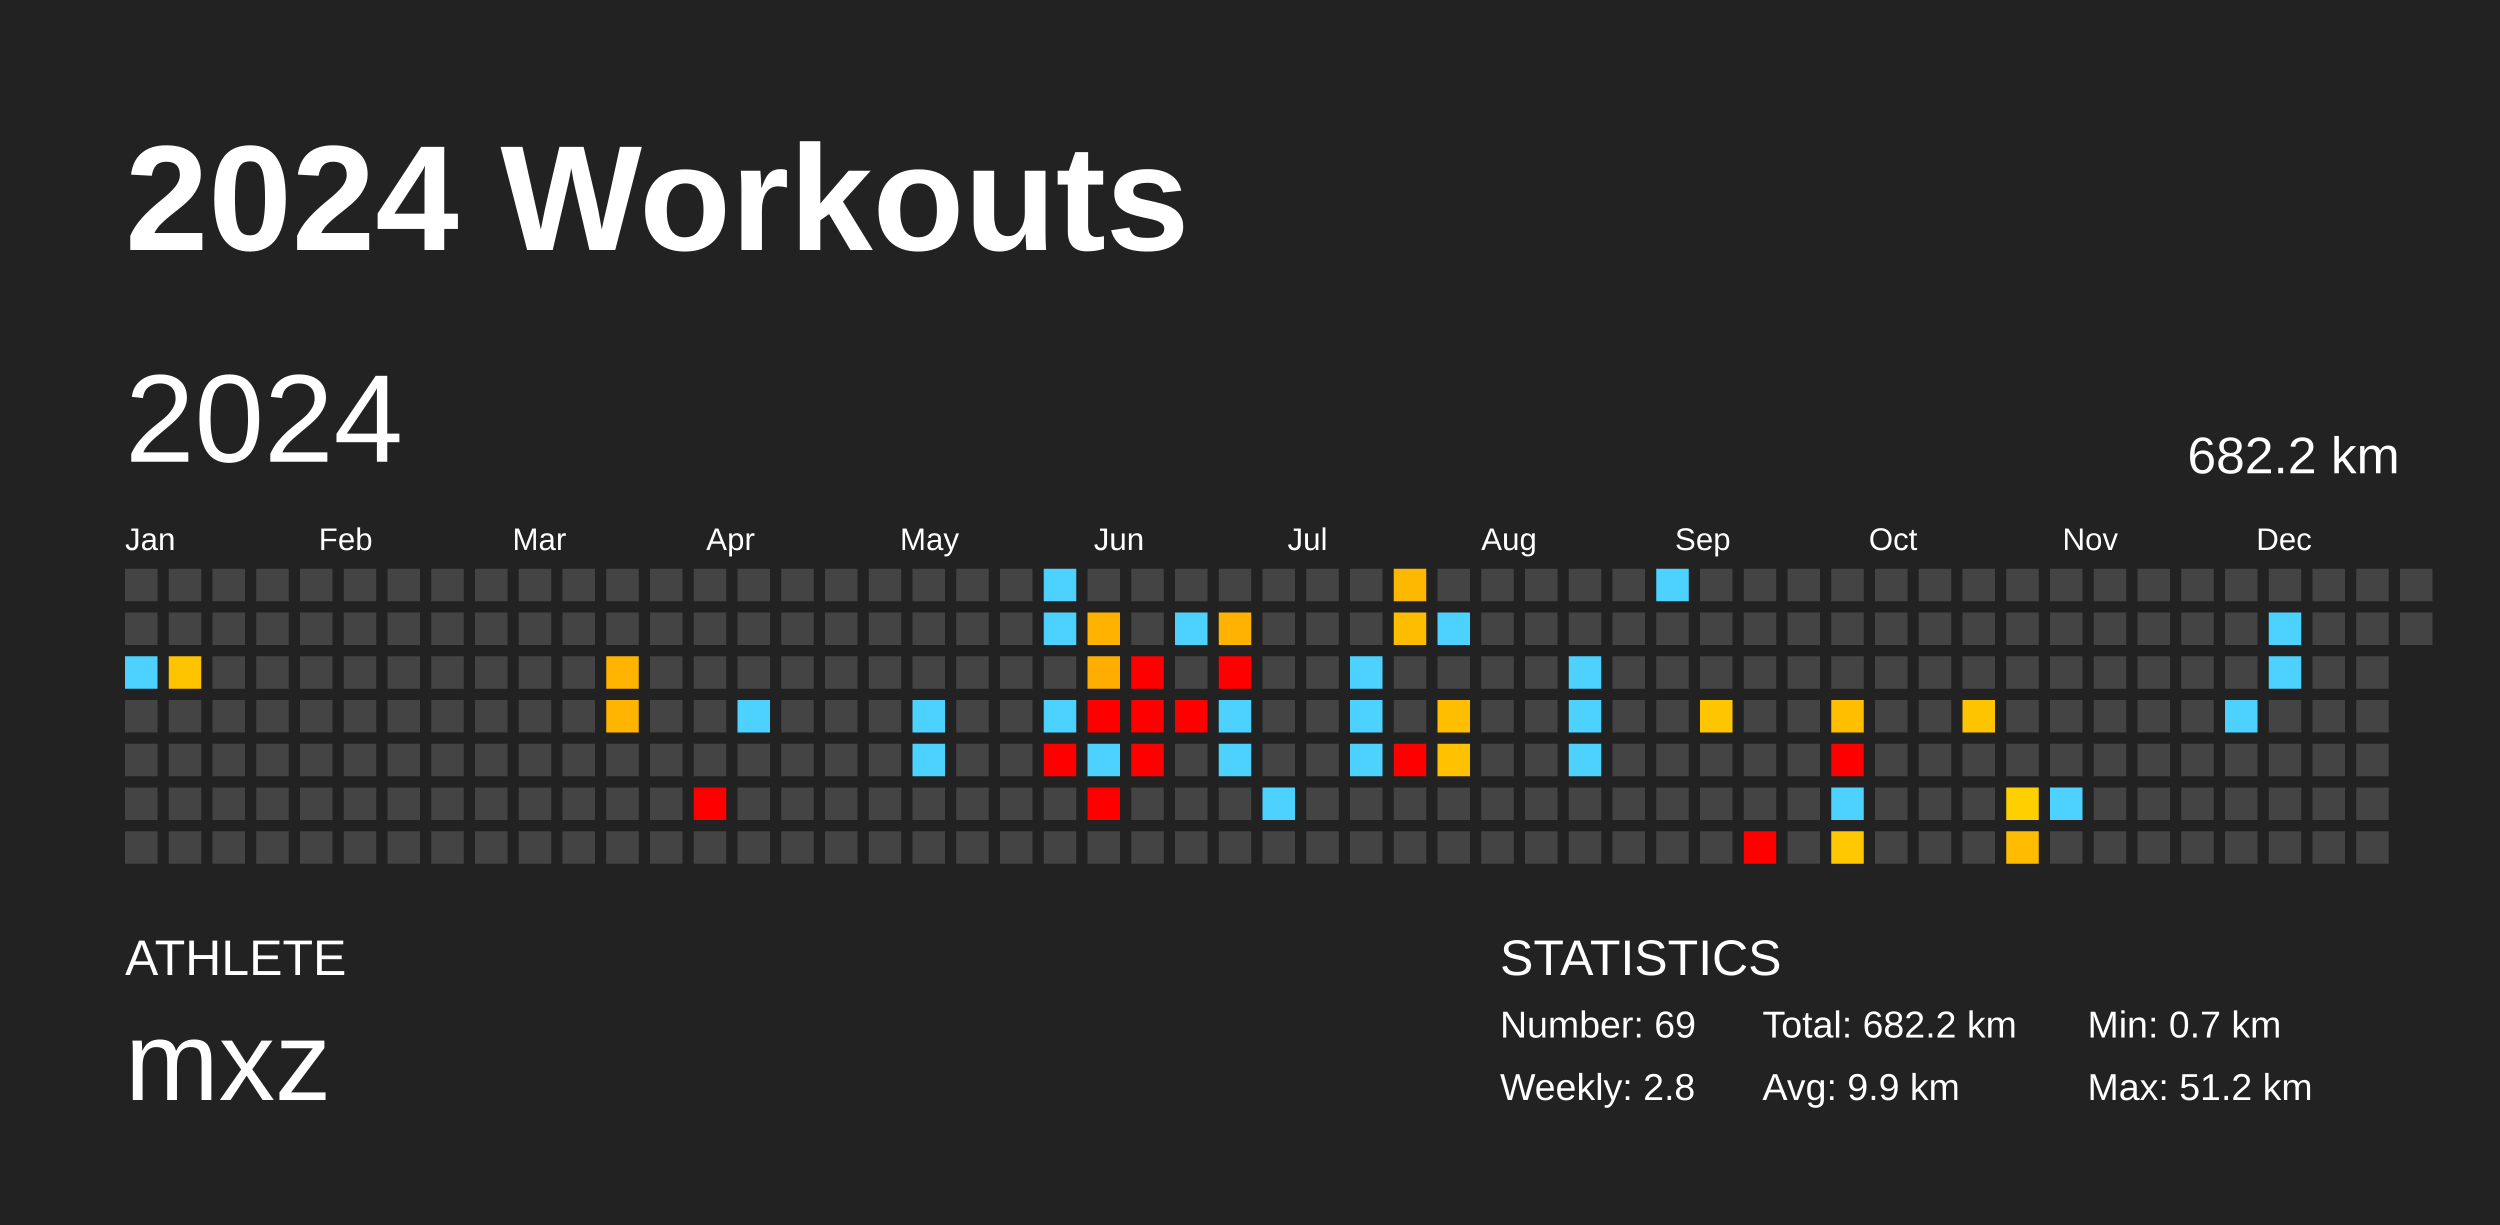
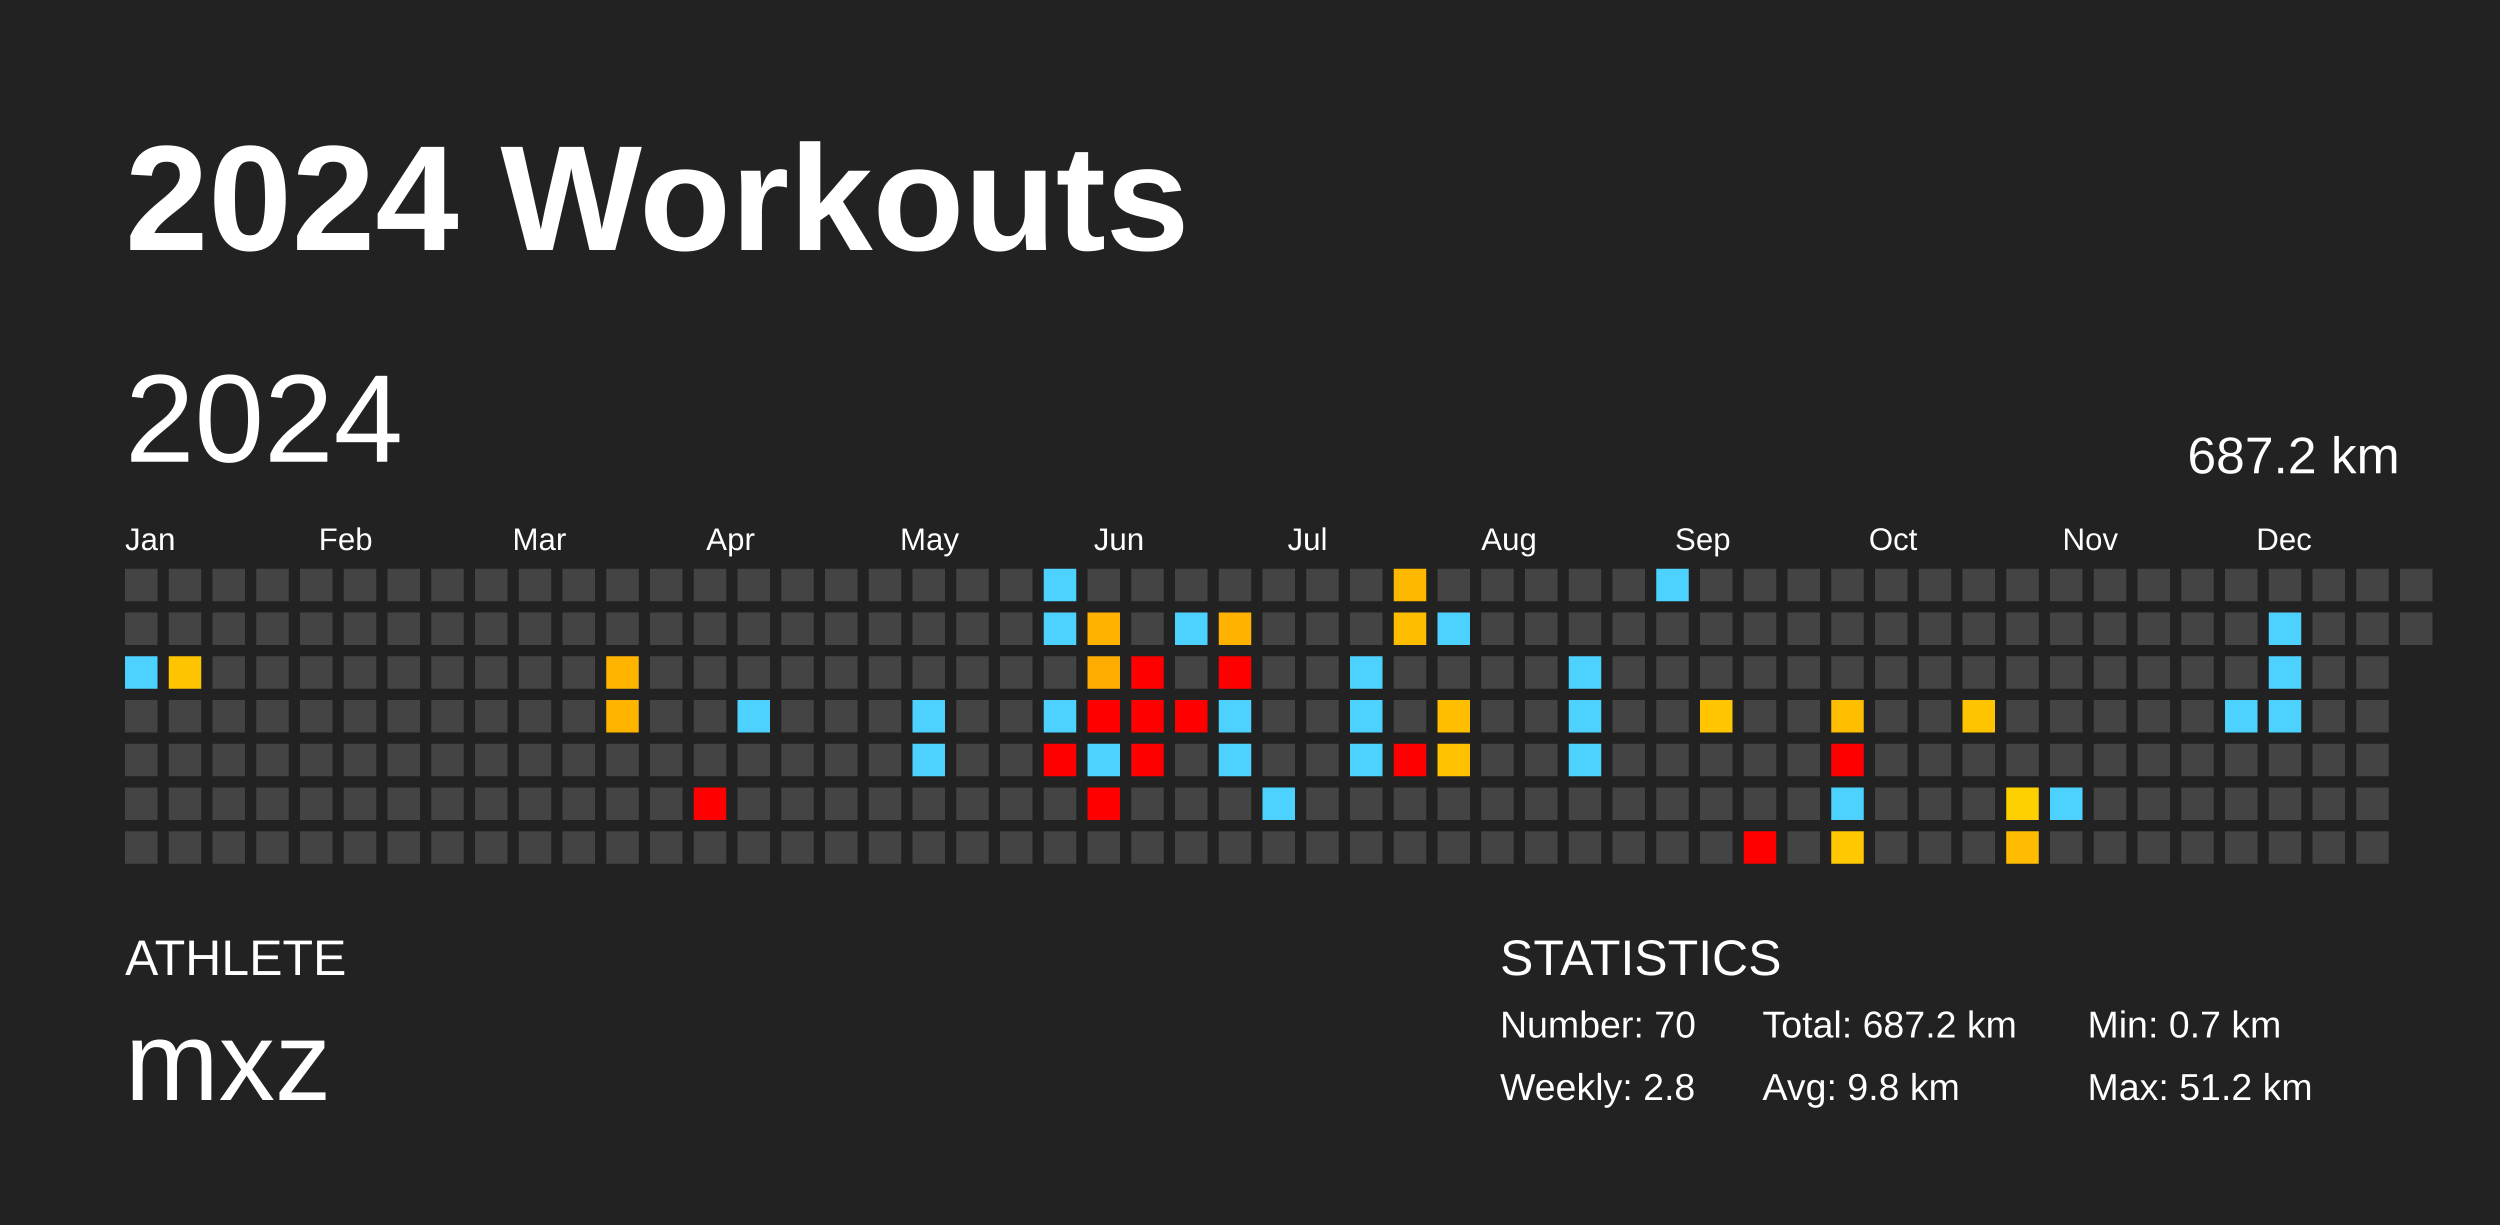
<svg xmlns="http://www.w3.org/2000/svg" baseProfile="full" height="98mm" version="1.1" viewBox="0,0,200,98" width="200mm">
  <defs />
  <rect fill="#222222" height="98" width="200" x="0" y="0" />
  <text fill="#FFFFFF" style="font-size:12px; font-family:Arial; font-weight:bold;" x="10" y="20">2024 Workouts</text>
  <text fill="#FFFFFF" style="font-size:4px; font-family:Arial" x="10" y="78">ATHLETE</text>
  <text fill="#FFFFFF" style="font-size:9px; font-family:Arial" x="10" y="88">mxz</text>
  <text fill="#FFFFFF" style="font-size:4px; font-family:Arial" x="120" y="78">STATISTICS</text>
-   <text fill="#FFFFFF" style="font-size:3px; font-family:Arial" x="120" y="83">Number: 69</text>
+   <text fill="#FFFFFF" style="font-size:3px; font-family:Arial" x="120" y="83">Number: 70</text>
  <text fill="#FFFFFF" style="font-size:3px; font-family:Arial" x="120" y="88">Weekly: 2.8</text>
-   <text fill="#FFFFFF" style="font-size:3px; font-family:Arial" x="141" y="83">Total: 682.2 km</text>
-   <text fill="#FFFFFF" style="font-size:3px; font-family:Arial" x="141" y="88">Avg: 9.9 km</text>
+   <text fill="#FFFFFF" style="font-size:3px; font-family:Arial" x="141" y="83">Total: 687.2 km</text>
+   <text fill="#FFFFFF" style="font-size:3px; font-family:Arial" x="141" y="88">Avg: 9.8 km</text>
  <text fill="#FFFFFF" style="font-size:3px; font-family:Arial" x="167" y="83">Min: 0.7 km</text>
  <text fill="#FFFFFF" style="font-size:3px; font-family:Arial" x="167" y="88">Max: 51.2 km</text>
  <text dominant-baseline="hanging" fill="#FFFFFF" style="font-size:10.0px; font-family:Arial;" x="10" y="30">2024</text>
-   <text dominant-baseline="hanging" fill="#FFFFFF" style="font-size:4.125px; font-family:Arial;" x="175" y="35">682.2 km</text>
+   <text dominant-baseline="hanging" fill="#FFFFFF" style="font-size:4.125px; font-family:Arial;" x="175" y="35">687.2 km</text>
  <text fill="#FFFFFF" style="font-size:2.5px; font-family:Arial" x="10.0" y="44">Jan</text>
  <text fill="#FFFFFF" style="font-size:2.5px; font-family:Arial" x="25.5" y="44">Feb</text>
  <text fill="#FFFFFF" style="font-size:2.5px; font-family:Arial" x="41.0" y="44">Mar</text>
  <text fill="#FFFFFF" style="font-size:2.5px; font-family:Arial" x="56.5" y="44">Apr</text>
  <text fill="#FFFFFF" style="font-size:2.5px; font-family:Arial" x="72.0" y="44">May</text>
  <text fill="#FFFFFF" style="font-size:2.5px; font-family:Arial" x="87.5" y="44">Jun</text>
  <text fill="#FFFFFF" style="font-size:2.5px; font-family:Arial" x="103.0" y="44">Jul</text>
  <text fill="#FFFFFF" style="font-size:2.5px; font-family:Arial" x="118.5" y="44">Aug</text>
  <text fill="#FFFFFF" style="font-size:2.5px; font-family:Arial" x="134.0" y="44">Sep</text>
  <text fill="#FFFFFF" style="font-size:2.5px; font-family:Arial" x="149.5" y="44">Oct</text>
  <text fill="#FFFFFF" style="font-size:2.5px; font-family:Arial" x="165.0" y="44">Nov</text>
  <text fill="#FFFFFF" style="font-size:2.5px; font-family:Arial" x="180.5" y="44">Dec</text>
  <rect fill="#444444" height="2.6" width="2.6" x="10.0" y="45.5" />
  <rect fill="#444444" height="2.6" width="2.6" x="10.0" y="49.0" />
  <rect fill="#4dd2ff" height="2.6" width="2.6" x="10.0" y="52.5" />
  <rect fill="#444444" height="2.6" width="2.6" x="10.0" y="56.0" />
  <rect fill="#444444" height="2.6" width="2.6" x="10.0" y="59.5" />
  <rect fill="#444444" height="2.6" width="2.6" x="10.0" y="63.0" />
  <rect fill="#444444" height="2.6" width="2.6" x="10.0" y="66.5" />
  <rect fill="#444444" height="2.6" width="2.6" x="13.5" y="45.5" />
  <rect fill="#444444" height="2.6" width="2.6" x="13.5" y="49.0" />
  <rect fill="#ffc400" height="2.6" width="2.6" x="13.5" y="52.5" />
  <rect fill="#444444" height="2.6" width="2.6" x="13.5" y="56.0" />
  <rect fill="#444444" height="2.6" width="2.6" x="13.5" y="59.5" />
  <rect fill="#444444" height="2.6" width="2.6" x="13.5" y="63.0" />
  <rect fill="#444444" height="2.6" width="2.6" x="13.5" y="66.5" />
  <rect fill="#444444" height="2.6" width="2.6" x="17.0" y="45.5" />
  <rect fill="#444444" height="2.6" width="2.6" x="17.0" y="49.0" />
  <rect fill="#444444" height="2.6" width="2.6" x="17.0" y="52.5" />
  <rect fill="#444444" height="2.6" width="2.6" x="17.0" y="56.0" />
  <rect fill="#444444" height="2.6" width="2.6" x="17.0" y="59.5" />
  <rect fill="#444444" height="2.6" width="2.6" x="17.0" y="63.0" />
  <rect fill="#444444" height="2.6" width="2.6" x="17.0" y="66.5" />
  <rect fill="#444444" height="2.6" width="2.6" x="20.5" y="45.5" />
  <rect fill="#444444" height="2.6" width="2.6" x="20.5" y="49.0" />
  <rect fill="#444444" height="2.6" width="2.6" x="20.5" y="52.5" />
  <rect fill="#444444" height="2.6" width="2.6" x="20.5" y="56.0" />
  <rect fill="#444444" height="2.6" width="2.6" x="20.5" y="59.5" />
  <rect fill="#444444" height="2.6" width="2.6" x="20.5" y="63.0" />
  <rect fill="#444444" height="2.6" width="2.6" x="20.5" y="66.5" />
  <rect fill="#444444" height="2.6" width="2.6" x="24.0" y="45.5" />
  <rect fill="#444444" height="2.6" width="2.6" x="24.0" y="49.0" />
  <rect fill="#444444" height="2.6" width="2.6" x="24.0" y="52.5" />
  <rect fill="#444444" height="2.6" width="2.6" x="24.0" y="56.0" />
  <rect fill="#444444" height="2.6" width="2.6" x="24.0" y="59.5" />
  <rect fill="#444444" height="2.6" width="2.6" x="24.0" y="63.0" />
  <rect fill="#444444" height="2.6" width="2.6" x="24.0" y="66.5" />
  <rect fill="#444444" height="2.6" width="2.6" x="27.5" y="45.5" />
  <rect fill="#444444" height="2.6" width="2.6" x="27.5" y="49.0" />
  <rect fill="#444444" height="2.6" width="2.6" x="27.5" y="52.5" />
  <rect fill="#444444" height="2.6" width="2.6" x="27.5" y="56.0" />
  <rect fill="#444444" height="2.6" width="2.6" x="27.5" y="59.5" />
  <rect fill="#444444" height="2.6" width="2.6" x="27.5" y="63.0" />
  <rect fill="#444444" height="2.6" width="2.6" x="27.5" y="66.5" />
  <rect fill="#444444" height="2.6" width="2.6" x="31.0" y="45.5" />
  <rect fill="#444444" height="2.6" width="2.6" x="31.0" y="49.0" />
  <rect fill="#444444" height="2.6" width="2.6" x="31.0" y="52.5" />
  <rect fill="#444444" height="2.6" width="2.6" x="31.0" y="56.0" />
  <rect fill="#444444" height="2.6" width="2.6" x="31.0" y="59.5" />
  <rect fill="#444444" height="2.6" width="2.6" x="31.0" y="63.0" />
  <rect fill="#444444" height="2.6" width="2.6" x="31.0" y="66.5" />
  <rect fill="#444444" height="2.6" width="2.6" x="34.5" y="45.5" />
  <rect fill="#444444" height="2.6" width="2.6" x="34.5" y="49.0" />
  <rect fill="#444444" height="2.6" width="2.6" x="34.5" y="52.5" />
  <rect fill="#444444" height="2.6" width="2.6" x="34.5" y="56.0" />
  <rect fill="#444444" height="2.6" width="2.6" x="34.5" y="59.5" />
  <rect fill="#444444" height="2.6" width="2.6" x="34.5" y="63.0" />
  <rect fill="#444444" height="2.6" width="2.6" x="34.5" y="66.5" />
  <rect fill="#444444" height="2.6" width="2.6" x="38.0" y="45.5" />
  <rect fill="#444444" height="2.6" width="2.6" x="38.0" y="49.0" />
  <rect fill="#444444" height="2.6" width="2.6" x="38.0" y="52.5" />
  <rect fill="#444444" height="2.6" width="2.6" x="38.0" y="56.0" />
  <rect fill="#444444" height="2.6" width="2.6" x="38.0" y="59.5" />
  <rect fill="#444444" height="2.6" width="2.6" x="38.0" y="63.0" />
  <rect fill="#444444" height="2.6" width="2.6" x="38.0" y="66.5" />
  <rect fill="#444444" height="2.6" width="2.6" x="41.5" y="45.5" />
  <rect fill="#444444" height="2.6" width="2.6" x="41.5" y="49.0" />
  <rect fill="#444444" height="2.6" width="2.6" x="41.5" y="52.5" />
  <rect fill="#444444" height="2.6" width="2.6" x="41.5" y="56.0" />
  <rect fill="#444444" height="2.6" width="2.6" x="41.5" y="59.5" />
  <rect fill="#444444" height="2.6" width="2.6" x="41.5" y="63.0" />
  <rect fill="#444444" height="2.6" width="2.6" x="41.5" y="66.5" />
  <rect fill="#444444" height="2.6" width="2.6" x="45.0" y="45.5" />
  <rect fill="#444444" height="2.6" width="2.6" x="45.0" y="49.0" />
  <rect fill="#444444" height="2.6" width="2.6" x="45.0" y="52.5" />
  <rect fill="#444444" height="2.6" width="2.6" x="45.0" y="56.0" />
  <rect fill="#444444" height="2.6" width="2.6" x="45.0" y="59.5" />
  <rect fill="#444444" height="2.6" width="2.6" x="45.0" y="63.0" />
  <rect fill="#444444" height="2.6" width="2.6" x="45.0" y="66.5" />
  <rect fill="#444444" height="2.6" width="2.6" x="48.5" y="45.5" />
  <rect fill="#444444" height="2.6" width="2.6" x="48.5" y="49.0" />
  <rect fill="#ffb500" height="2.6" width="2.6" x="48.5" y="52.5" />
  <rect fill="#ffb500" height="2.6" width="2.6" x="48.5" y="56.0" />
  <rect fill="#444444" height="2.6" width="2.6" x="48.5" y="59.5" />
  <rect fill="#444444" height="2.6" width="2.6" x="48.5" y="63.0" />
  <rect fill="#444444" height="2.6" width="2.6" x="48.5" y="66.5" />
  <rect fill="#444444" height="2.6" width="2.6" x="52.0" y="45.5" />
  <rect fill="#444444" height="2.6" width="2.6" x="52.0" y="49.0" />
  <rect fill="#444444" height="2.6" width="2.6" x="52.0" y="52.5" />
  <rect fill="#444444" height="2.6" width="2.6" x="52.0" y="56.0" />
  <rect fill="#444444" height="2.6" width="2.6" x="52.0" y="59.5" />
  <rect fill="#444444" height="2.6" width="2.6" x="52.0" y="63.0" />
  <rect fill="#444444" height="2.6" width="2.6" x="52.0" y="66.5" />
  <rect fill="#444444" height="2.6" width="2.6" x="55.5" y="45.5" />
  <rect fill="#444444" height="2.6" width="2.6" x="55.5" y="49.0" />
  <rect fill="#444444" height="2.6" width="2.6" x="55.5" y="52.5" />
  <rect fill="#444444" height="2.6" width="2.6" x="55.5" y="56.0" />
  <rect fill="#444444" height="2.6" width="2.6" x="55.5" y="59.5" />
  <rect fill="red" height="2.6" width="2.6" x="55.5" y="63.0" />
  <rect fill="#444444" height="2.6" width="2.6" x="55.5" y="66.5" />
  <rect fill="#444444" height="2.6" width="2.6" x="59.0" y="45.5" />
  <rect fill="#444444" height="2.6" width="2.6" x="59.0" y="49.0" />
  <rect fill="#444444" height="2.6" width="2.6" x="59.0" y="52.5" />
  <rect fill="#4dd2ff" height="2.6" width="2.6" x="59.0" y="56.0" />
  <rect fill="#444444" height="2.6" width="2.6" x="59.0" y="59.5" />
  <rect fill="#444444" height="2.6" width="2.6" x="59.0" y="63.0" />
  <rect fill="#444444" height="2.6" width="2.6" x="59.0" y="66.5" />
  <rect fill="#444444" height="2.6" width="2.6" x="62.5" y="45.5" />
  <rect fill="#444444" height="2.6" width="2.6" x="62.5" y="49.0" />
  <rect fill="#444444" height="2.6" width="2.6" x="62.5" y="52.5" />
  <rect fill="#444444" height="2.6" width="2.6" x="62.5" y="56.0" />
  <rect fill="#444444" height="2.6" width="2.6" x="62.5" y="59.5" />
  <rect fill="#444444" height="2.6" width="2.6" x="62.5" y="63.0" />
  <rect fill="#444444" height="2.6" width="2.6" x="62.5" y="66.5" />
  <rect fill="#444444" height="2.6" width="2.6" x="66.0" y="45.5" />
  <rect fill="#444444" height="2.6" width="2.6" x="66.0" y="49.0" />
  <rect fill="#444444" height="2.6" width="2.6" x="66.0" y="52.5" />
  <rect fill="#444444" height="2.6" width="2.6" x="66.0" y="56.0" />
  <rect fill="#444444" height="2.6" width="2.6" x="66.0" y="59.5" />
  <rect fill="#444444" height="2.6" width="2.6" x="66.0" y="63.0" />
  <rect fill="#444444" height="2.6" width="2.6" x="66.0" y="66.5" />
  <rect fill="#444444" height="2.6" width="2.6" x="69.5" y="45.5" />
  <rect fill="#444444" height="2.6" width="2.6" x="69.5" y="49.0" />
  <rect fill="#444444" height="2.6" width="2.6" x="69.5" y="52.5" />
  <rect fill="#444444" height="2.6" width="2.6" x="69.5" y="56.0" />
  <rect fill="#444444" height="2.6" width="2.6" x="69.5" y="59.5" />
  <rect fill="#444444" height="2.6" width="2.6" x="69.5" y="63.0" />
  <rect fill="#444444" height="2.6" width="2.6" x="69.5" y="66.5" />
  <rect fill="#444444" height="2.6" width="2.6" x="73.0" y="45.5" />
  <rect fill="#444444" height="2.6" width="2.6" x="73.0" y="49.0" />
  <rect fill="#444444" height="2.6" width="2.6" x="73.0" y="52.5" />
  <rect fill="#4dd2ff" height="2.6" width="2.6" x="73.0" y="56.0" />
  <rect fill="#4dd2ff" height="2.6" width="2.6" x="73.0" y="59.5" />
  <rect fill="#444444" height="2.6" width="2.6" x="73.0" y="63.0" />
  <rect fill="#444444" height="2.6" width="2.6" x="73.0" y="66.5" />
  <rect fill="#444444" height="2.6" width="2.6" x="76.5" y="45.5" />
  <rect fill="#444444" height="2.6" width="2.6" x="76.5" y="49.0" />
  <rect fill="#444444" height="2.6" width="2.6" x="76.5" y="52.5" />
  <rect fill="#444444" height="2.6" width="2.6" x="76.5" y="56.0" />
  <rect fill="#444444" height="2.6" width="2.6" x="76.5" y="59.5" />
  <rect fill="#444444" height="2.6" width="2.6" x="76.5" y="63.0" />
  <rect fill="#444444" height="2.6" width="2.6" x="76.5" y="66.5" />
  <rect fill="#444444" height="2.6" width="2.6" x="80.0" y="45.5" />
  <rect fill="#444444" height="2.6" width="2.6" x="80.0" y="49.0" />
  <rect fill="#444444" height="2.6" width="2.6" x="80.0" y="52.5" />
  <rect fill="#444444" height="2.6" width="2.6" x="80.0" y="56.0" />
  <rect fill="#444444" height="2.6" width="2.6" x="80.0" y="59.5" />
  <rect fill="#444444" height="2.6" width="2.6" x="80.0" y="63.0" />
  <rect fill="#444444" height="2.6" width="2.6" x="80.0" y="66.5" />
  <rect fill="#4dd2ff" height="2.6" width="2.6" x="83.5" y="45.5" />
  <rect fill="#4dd2ff" height="2.6" width="2.6" x="83.5" y="49.0" />
  <rect fill="#444444" height="2.6" width="2.6" x="83.5" y="52.5" />
  <rect fill="#4dd2ff" height="2.6" width="2.6" x="83.5" y="56.0" />
  <rect fill="red" height="2.6" width="2.6" x="83.5" y="59.5" />
  <rect fill="#444444" height="2.6" width="2.6" x="83.5" y="63.0" />
  <rect fill="#444444" height="2.6" width="2.6" x="83.5" y="66.5" />
  <rect fill="#444444" height="2.6" width="2.6" x="87.0" y="45.5" />
  <rect fill="#ffb200" height="2.6" width="2.6" x="87.0" y="49.0" />
  <rect fill="#ffad00" height="2.6" width="2.6" x="87.0" y="52.5" />
  <rect fill="red" height="2.6" width="2.6" x="87.0" y="56.0" />
  <rect fill="#4dd2ff" height="2.6" width="2.6" x="87.0" y="59.5" />
  <rect fill="red" height="2.6" width="2.6" x="87.0" y="63.0" />
  <rect fill="#444444" height="2.6" width="2.6" x="87.0" y="66.5" />
  <rect fill="#444444" height="2.6" width="2.6" x="90.5" y="45.5" />
  <rect fill="#444444" height="2.6" width="2.6" x="90.5" y="49.0" />
  <rect fill="red" height="2.6" width="2.6" x="90.5" y="52.5" />
  <rect fill="red" height="2.6" width="2.6" x="90.5" y="56.0" />
  <rect fill="red" height="2.6" width="2.6" x="90.5" y="59.5" />
  <rect fill="#444444" height="2.6" width="2.6" x="90.5" y="63.0" />
  <rect fill="#444444" height="2.6" width="2.6" x="90.5" y="66.5" />
  <rect fill="#444444" height="2.6" width="2.6" x="94.0" y="45.5" />
  <rect fill="#4dd2ff" height="2.6" width="2.6" x="94.0" y="49.0" />
  <rect fill="#444444" height="2.6" width="2.6" x="94.0" y="52.5" />
  <rect fill="red" height="2.6" width="2.6" x="94.0" y="56.0" />
  <rect fill="#444444" height="2.6" width="2.6" x="94.0" y="59.5" />
  <rect fill="#444444" height="2.6" width="2.6" x="94.0" y="63.0" />
  <rect fill="#444444" height="2.6" width="2.6" x="94.0" y="66.5" />
  <rect fill="#444444" height="2.6" width="2.6" x="97.5" y="45.5" />
  <rect fill="#ffb200" height="2.6" width="2.6" x="97.5" y="49.0" />
  <rect fill="red" height="2.6" width="2.6" x="97.5" y="52.5" />
  <rect fill="#4dd2ff" height="2.6" width="2.6" x="97.5" y="56.0" />
  <rect fill="#4dd2ff" height="2.6" width="2.6" x="97.5" y="59.5" />
  <rect fill="#444444" height="2.6" width="2.6" x="97.5" y="63.0" />
  <rect fill="#444444" height="2.6" width="2.6" x="97.5" y="66.5" />
  <rect fill="#444444" height="2.6" width="2.6" x="101.0" y="45.5" />
  <rect fill="#444444" height="2.6" width="2.6" x="101.0" y="49.0" />
  <rect fill="#444444" height="2.6" width="2.6" x="101.0" y="52.5" />
  <rect fill="#444444" height="2.6" width="2.6" x="101.0" y="56.0" />
  <rect fill="#444444" height="2.6" width="2.6" x="101.0" y="59.5" />
  <rect fill="#4dd2ff" height="2.6" width="2.6" x="101.0" y="63.0" />
  <rect fill="#444444" height="2.6" width="2.6" x="101.0" y="66.5" />
  <rect fill="#444444" height="2.6" width="2.6" x="104.5" y="45.5" />
  <rect fill="#444444" height="2.6" width="2.6" x="104.5" y="49.0" />
  <rect fill="#444444" height="2.6" width="2.6" x="104.5" y="52.5" />
  <rect fill="#444444" height="2.6" width="2.6" x="104.5" y="56.0" />
  <rect fill="#444444" height="2.6" width="2.6" x="104.5" y="59.5" />
  <rect fill="#444444" height="2.6" width="2.6" x="104.5" y="63.0" />
  <rect fill="#444444" height="2.6" width="2.6" x="104.5" y="66.5" />
  <rect fill="#444444" height="2.6" width="2.6" x="108.0" y="45.5" />
  <rect fill="#444444" height="2.6" width="2.6" x="108.0" y="49.0" />
  <rect fill="#4dd2ff" height="2.6" width="2.6" x="108.0" y="52.5" />
  <rect fill="#4dd2ff" height="2.6" width="2.6" x="108.0" y="56.0" />
  <rect fill="#4dd2ff" height="2.6" width="2.6" x="108.0" y="59.5" />
  <rect fill="#444444" height="2.6" width="2.6" x="108.0" y="63.0" />
  <rect fill="#444444" height="2.6" width="2.6" x="108.0" y="66.5" />
  <rect fill="#ffb800" height="2.6" width="2.6" x="111.5" y="45.5" />
  <rect fill="#ffbd00" height="2.6" width="2.6" x="111.5" y="49.0" />
  <rect fill="#444444" height="2.6" width="2.6" x="111.5" y="52.5" />
  <rect fill="#444444" height="2.6" width="2.6" x="111.5" y="56.0" />
  <rect fill="red" height="2.6" width="2.6" x="111.5" y="59.5" />
  <rect fill="#444444" height="2.6" width="2.6" x="111.5" y="63.0" />
  <rect fill="#444444" height="2.6" width="2.6" x="111.5" y="66.5" />
  <rect fill="#444444" height="2.6" width="2.6" x="115.0" y="45.5" />
  <rect fill="#4dd2ff" height="2.6" width="2.6" x="115.0" y="49.0" />
  <rect fill="#444444" height="2.6" width="2.6" x="115.0" y="52.5" />
  <rect fill="#ffbe00" height="2.6" width="2.6" x="115.0" y="56.0" />
  <rect fill="#ffc100" height="2.6" width="2.6" x="115.0" y="59.5" />
  <rect fill="#444444" height="2.6" width="2.6" x="115.0" y="63.0" />
  <rect fill="#444444" height="2.6" width="2.6" x="115.0" y="66.5" />
  <rect fill="#444444" height="2.6" width="2.6" x="118.5" y="45.5" />
  <rect fill="#444444" height="2.6" width="2.6" x="118.5" y="49.0" />
  <rect fill="#444444" height="2.6" width="2.6" x="118.5" y="52.5" />
  <rect fill="#444444" height="2.6" width="2.6" x="118.5" y="56.0" />
  <rect fill="#444444" height="2.6" width="2.6" x="118.5" y="59.5" />
  <rect fill="#444444" height="2.6" width="2.6" x="118.5" y="63.0" />
  <rect fill="#444444" height="2.6" width="2.6" x="118.5" y="66.5" />
  <rect fill="#444444" height="2.6" width="2.6" x="122.0" y="45.5" />
  <rect fill="#444444" height="2.6" width="2.6" x="122.0" y="49.0" />
  <rect fill="#444444" height="2.6" width="2.6" x="122.0" y="52.5" />
  <rect fill="#444444" height="2.6" width="2.6" x="122.0" y="56.0" />
  <rect fill="#444444" height="2.6" width="2.6" x="122.0" y="59.5" />
  <rect fill="#444444" height="2.6" width="2.6" x="122.0" y="63.0" />
  <rect fill="#444444" height="2.6" width="2.6" x="122.0" y="66.5" />
  <rect fill="#444444" height="2.6" width="2.6" x="125.5" y="45.5" />
  <rect fill="#444444" height="2.6" width="2.6" x="125.5" y="49.0" />
  <rect fill="#4dd2ff" height="2.6" width="2.6" x="125.5" y="52.5" />
  <rect fill="#4dd2ff" height="2.6" width="2.6" x="125.5" y="56.0" />
  <rect fill="#4dd2ff" height="2.6" width="2.6" x="125.5" y="59.5" />
  <rect fill="#444444" height="2.6" width="2.6" x="125.5" y="63.0" />
  <rect fill="#444444" height="2.6" width="2.6" x="125.5" y="66.5" />
  <rect fill="#444444" height="2.6" width="2.6" x="129.0" y="45.5" />
  <rect fill="#444444" height="2.6" width="2.6" x="129.0" y="49.0" />
  <rect fill="#444444" height="2.6" width="2.6" x="129.0" y="52.5" />
  <rect fill="#444444" height="2.6" width="2.6" x="129.0" y="56.0" />
  <rect fill="#444444" height="2.6" width="2.6" x="129.0" y="59.5" />
  <rect fill="#444444" height="2.6" width="2.6" x="129.0" y="63.0" />
  <rect fill="#444444" height="2.6" width="2.6" x="129.0" y="66.5" />
  <rect fill="#4dd2ff" height="2.6" width="2.6" x="132.5" y="45.5" />
  <rect fill="#444444" height="2.6" width="2.6" x="132.5" y="49.0" />
  <rect fill="#444444" height="2.6" width="2.6" x="132.5" y="52.5" />
  <rect fill="#444444" height="2.6" width="2.6" x="132.5" y="56.0" />
  <rect fill="#444444" height="2.6" width="2.6" x="132.5" y="59.5" />
  <rect fill="#444444" height="2.6" width="2.6" x="132.5" y="63.0" />
  <rect fill="#444444" height="2.6" width="2.6" x="132.5" y="66.5" />
  <rect fill="#444444" height="2.6" width="2.6" x="136.0" y="45.5" />
  <rect fill="#444444" height="2.6" width="2.6" x="136.0" y="49.0" />
  <rect fill="#444444" height="2.6" width="2.6" x="136.0" y="52.5" />
  <rect fill="#ffc500" height="2.6" width="2.6" x="136.0" y="56.0" />
  <rect fill="#444444" height="2.6" width="2.6" x="136.0" y="59.5" />
  <rect fill="#444444" height="2.6" width="2.6" x="136.0" y="63.0" />
  <rect fill="#444444" height="2.6" width="2.6" x="136.0" y="66.5" />
  <rect fill="#444444" height="2.6" width="2.6" x="139.5" y="45.5" />
  <rect fill="#444444" height="2.6" width="2.6" x="139.5" y="49.0" />
  <rect fill="#444444" height="2.6" width="2.6" x="139.5" y="52.5" />
  <rect fill="#444444" height="2.6" width="2.6" x="139.5" y="56.0" />
  <rect fill="#444444" height="2.6" width="2.6" x="139.5" y="59.5" />
  <rect fill="#444444" height="2.6" width="2.6" x="139.5" y="63.0" />
  <rect fill="red" height="2.6" width="2.6" x="139.5" y="66.5" />
  <rect fill="#444444" height="2.6" width="2.6" x="143.0" y="45.5" />
  <rect fill="#444444" height="2.6" width="2.6" x="143.0" y="49.0" />
  <rect fill="#444444" height="2.6" width="2.6" x="143.0" y="52.5" />
  <rect fill="#444444" height="2.6" width="2.6" x="143.0" y="56.0" />
  <rect fill="#444444" height="2.6" width="2.6" x="143.0" y="59.5" />
  <rect fill="#444444" height="2.6" width="2.6" x="143.0" y="63.0" />
  <rect fill="#444444" height="2.6" width="2.6" x="143.0" y="66.5" />
  <rect fill="#444444" height="2.6" width="2.6" x="146.5" y="45.5" />
  <rect fill="#444444" height="2.6" width="2.6" x="146.5" y="49.0" />
  <rect fill="#444444" height="2.6" width="2.6" x="146.5" y="52.5" />
  <rect fill="#ffbe00" height="2.6" width="2.6" x="146.5" y="56.0" />
  <rect fill="red" height="2.6" width="2.6" x="146.5" y="59.5" />
  <rect fill="#4dd2ff" height="2.6" width="2.6" x="146.5" y="63.0" />
  <rect fill="#ffc800" height="2.6" width="2.6" x="146.5" y="66.5" />
  <rect fill="#444444" height="2.6" width="2.6" x="150.0" y="45.5" />
  <rect fill="#444444" height="2.6" width="2.6" x="150.0" y="49.0" />
  <rect fill="#444444" height="2.6" width="2.6" x="150.0" y="52.5" />
  <rect fill="#444444" height="2.6" width="2.6" x="150.0" y="56.0" />
  <rect fill="#444444" height="2.6" width="2.6" x="150.0" y="59.5" />
  <rect fill="#444444" height="2.6" width="2.6" x="150.0" y="63.0" />
  <rect fill="#444444" height="2.6" width="2.6" x="150.0" y="66.5" />
  <rect fill="#444444" height="2.6" width="2.6" x="153.5" y="45.5" />
  <rect fill="#444444" height="2.6" width="2.6" x="153.5" y="49.0" />
  <rect fill="#444444" height="2.6" width="2.6" x="153.5" y="52.5" />
  <rect fill="#444444" height="2.6" width="2.6" x="153.5" y="56.0" />
  <rect fill="#444444" height="2.6" width="2.6" x="153.5" y="59.5" />
  <rect fill="#444444" height="2.6" width="2.6" x="153.5" y="63.0" />
  <rect fill="#444444" height="2.6" width="2.6" x="153.5" y="66.5" />
  <rect fill="#444444" height="2.6" width="2.6" x="157.0" y="45.5" />
  <rect fill="#444444" height="2.6" width="2.6" x="157.0" y="49.0" />
  <rect fill="#444444" height="2.6" width="2.6" x="157.0" y="52.5" />
  <rect fill="#ffc400" height="2.6" width="2.6" x="157.0" y="56.0" />
  <rect fill="#444444" height="2.6" width="2.6" x="157.0" y="59.5" />
  <rect fill="#444444" height="2.6" width="2.6" x="157.0" y="63.0" />
  <rect fill="#444444" height="2.6" width="2.6" x="157.0" y="66.5" />
  <rect fill="#444444" height="2.6" width="2.6" x="160.5" y="45.5" />
  <rect fill="#444444" height="2.6" width="2.6" x="160.5" y="49.0" />
  <rect fill="#444444" height="2.6" width="2.6" x="160.5" y="52.5" />
  <rect fill="#444444" height="2.6" width="2.6" x="160.5" y="56.0" />
  <rect fill="#444444" height="2.6" width="2.6" x="160.5" y="59.5" />
  <rect fill="#ffd000" height="2.6" width="2.6" x="160.5" y="63.0" />
  <rect fill="#ffbc00" height="2.6" width="2.6" x="160.5" y="66.5" />
  <rect fill="#444444" height="2.6" width="2.6" x="164.0" y="45.5" />
  <rect fill="#444444" height="2.6" width="2.6" x="164.0" y="49.0" />
  <rect fill="#444444" height="2.6" width="2.6" x="164.0" y="52.5" />
  <rect fill="#444444" height="2.6" width="2.6" x="164.0" y="56.0" />
  <rect fill="#444444" height="2.6" width="2.6" x="164.0" y="59.5" />
  <rect fill="#4dd2ff" height="2.6" width="2.6" x="164.0" y="63.0" />
  <rect fill="#444444" height="2.6" width="2.6" x="164.0" y="66.5" />
  <rect fill="#444444" height="2.6" width="2.6" x="167.5" y="45.5" />
  <rect fill="#444444" height="2.6" width="2.6" x="167.5" y="49.0" />
  <rect fill="#444444" height="2.6" width="2.6" x="167.5" y="52.5" />
  <rect fill="#444444" height="2.6" width="2.6" x="167.5" y="56.0" />
  <rect fill="#444444" height="2.6" width="2.6" x="167.5" y="59.5" />
  <rect fill="#444444" height="2.6" width="2.6" x="167.5" y="63.0" />
  <rect fill="#444444" height="2.6" width="2.6" x="167.5" y="66.5" />
  <rect fill="#444444" height="2.6" width="2.6" x="171.0" y="45.5" />
  <rect fill="#444444" height="2.6" width="2.6" x="171.0" y="49.0" />
  <rect fill="#444444" height="2.6" width="2.6" x="171.0" y="52.5" />
  <rect fill="#444444" height="2.6" width="2.6" x="171.0" y="56.0" />
  <rect fill="#444444" height="2.6" width="2.6" x="171.0" y="59.5" />
  <rect fill="#444444" height="2.6" width="2.6" x="171.0" y="63.0" />
  <rect fill="#444444" height="2.6" width="2.6" x="171.0" y="66.5" />
  <rect fill="#444444" height="2.6" width="2.6" x="174.5" y="45.5" />
  <rect fill="#444444" height="2.6" width="2.6" x="174.5" y="49.0" />
  <rect fill="#444444" height="2.6" width="2.6" x="174.5" y="52.5" />
  <rect fill="#444444" height="2.6" width="2.6" x="174.5" y="56.0" />
  <rect fill="#444444" height="2.6" width="2.6" x="174.5" y="59.5" />
  <rect fill="#444444" height="2.6" width="2.6" x="174.5" y="63.0" />
  <rect fill="#444444" height="2.6" width="2.6" x="174.5" y="66.5" />
  <rect fill="#444444" height="2.6" width="2.6" x="178.0" y="45.5" />
  <rect fill="#444444" height="2.6" width="2.6" x="178.0" y="49.0" />
  <rect fill="#444444" height="2.6" width="2.6" x="178.0" y="52.5" />
  <rect fill="#4dd2ff" height="2.6" width="2.6" x="178.0" y="56.0" />
  <rect fill="#444444" height="2.6" width="2.6" x="178.0" y="59.5" />
  <rect fill="#444444" height="2.6" width="2.6" x="178.0" y="63.0" />
  <rect fill="#444444" height="2.6" width="2.6" x="178.0" y="66.5" />
  <rect fill="#444444" height="2.6" width="2.6" x="181.5" y="45.5" />
  <rect fill="#4dd2ff" height="2.6" width="2.6" x="181.5" y="49.0" />
  <rect fill="#4dd2ff" height="2.6" width="2.6" x="181.5" y="52.5" />
-   <rect fill="#444444" height="2.6" width="2.6" x="181.5" y="56.0" />
+   <rect fill="#4dd2ff" height="2.6" width="2.6" x="181.5" y="56.0" />
  <rect fill="#444444" height="2.6" width="2.6" x="181.5" y="59.5" />
  <rect fill="#444444" height="2.6" width="2.6" x="181.5" y="63.0" />
  <rect fill="#444444" height="2.6" width="2.6" x="181.5" y="66.5" />
  <rect fill="#444444" height="2.6" width="2.6" x="185.0" y="45.5" />
  <rect fill="#444444" height="2.6" width="2.6" x="185.0" y="49.0" />
  <rect fill="#444444" height="2.6" width="2.6" x="185.0" y="52.5" />
  <rect fill="#444444" height="2.6" width="2.6" x="185.0" y="56.0" />
  <rect fill="#444444" height="2.6" width="2.6" x="185.0" y="59.5" />
  <rect fill="#444444" height="2.6" width="2.6" x="185.0" y="63.0" />
  <rect fill="#444444" height="2.6" width="2.6" x="185.0" y="66.5" />
  <rect fill="#444444" height="2.6" width="2.6" x="188.5" y="45.5" />
  <rect fill="#444444" height="2.6" width="2.6" x="188.5" y="49.0" />
  <rect fill="#444444" height="2.6" width="2.6" x="188.5" y="52.5" />
  <rect fill="#444444" height="2.6" width="2.6" x="188.5" y="56.0" />
  <rect fill="#444444" height="2.6" width="2.6" x="188.5" y="59.5" />
  <rect fill="#444444" height="2.6" width="2.6" x="188.5" y="63.0" />
  <rect fill="#444444" height="2.6" width="2.6" x="188.5" y="66.5" />
  <rect fill="#444444" height="2.6" width="2.6" x="192.0" y="45.5" />
  <rect fill="#444444" height="2.6" width="2.6" x="192.0" y="49.0" />
</svg>
